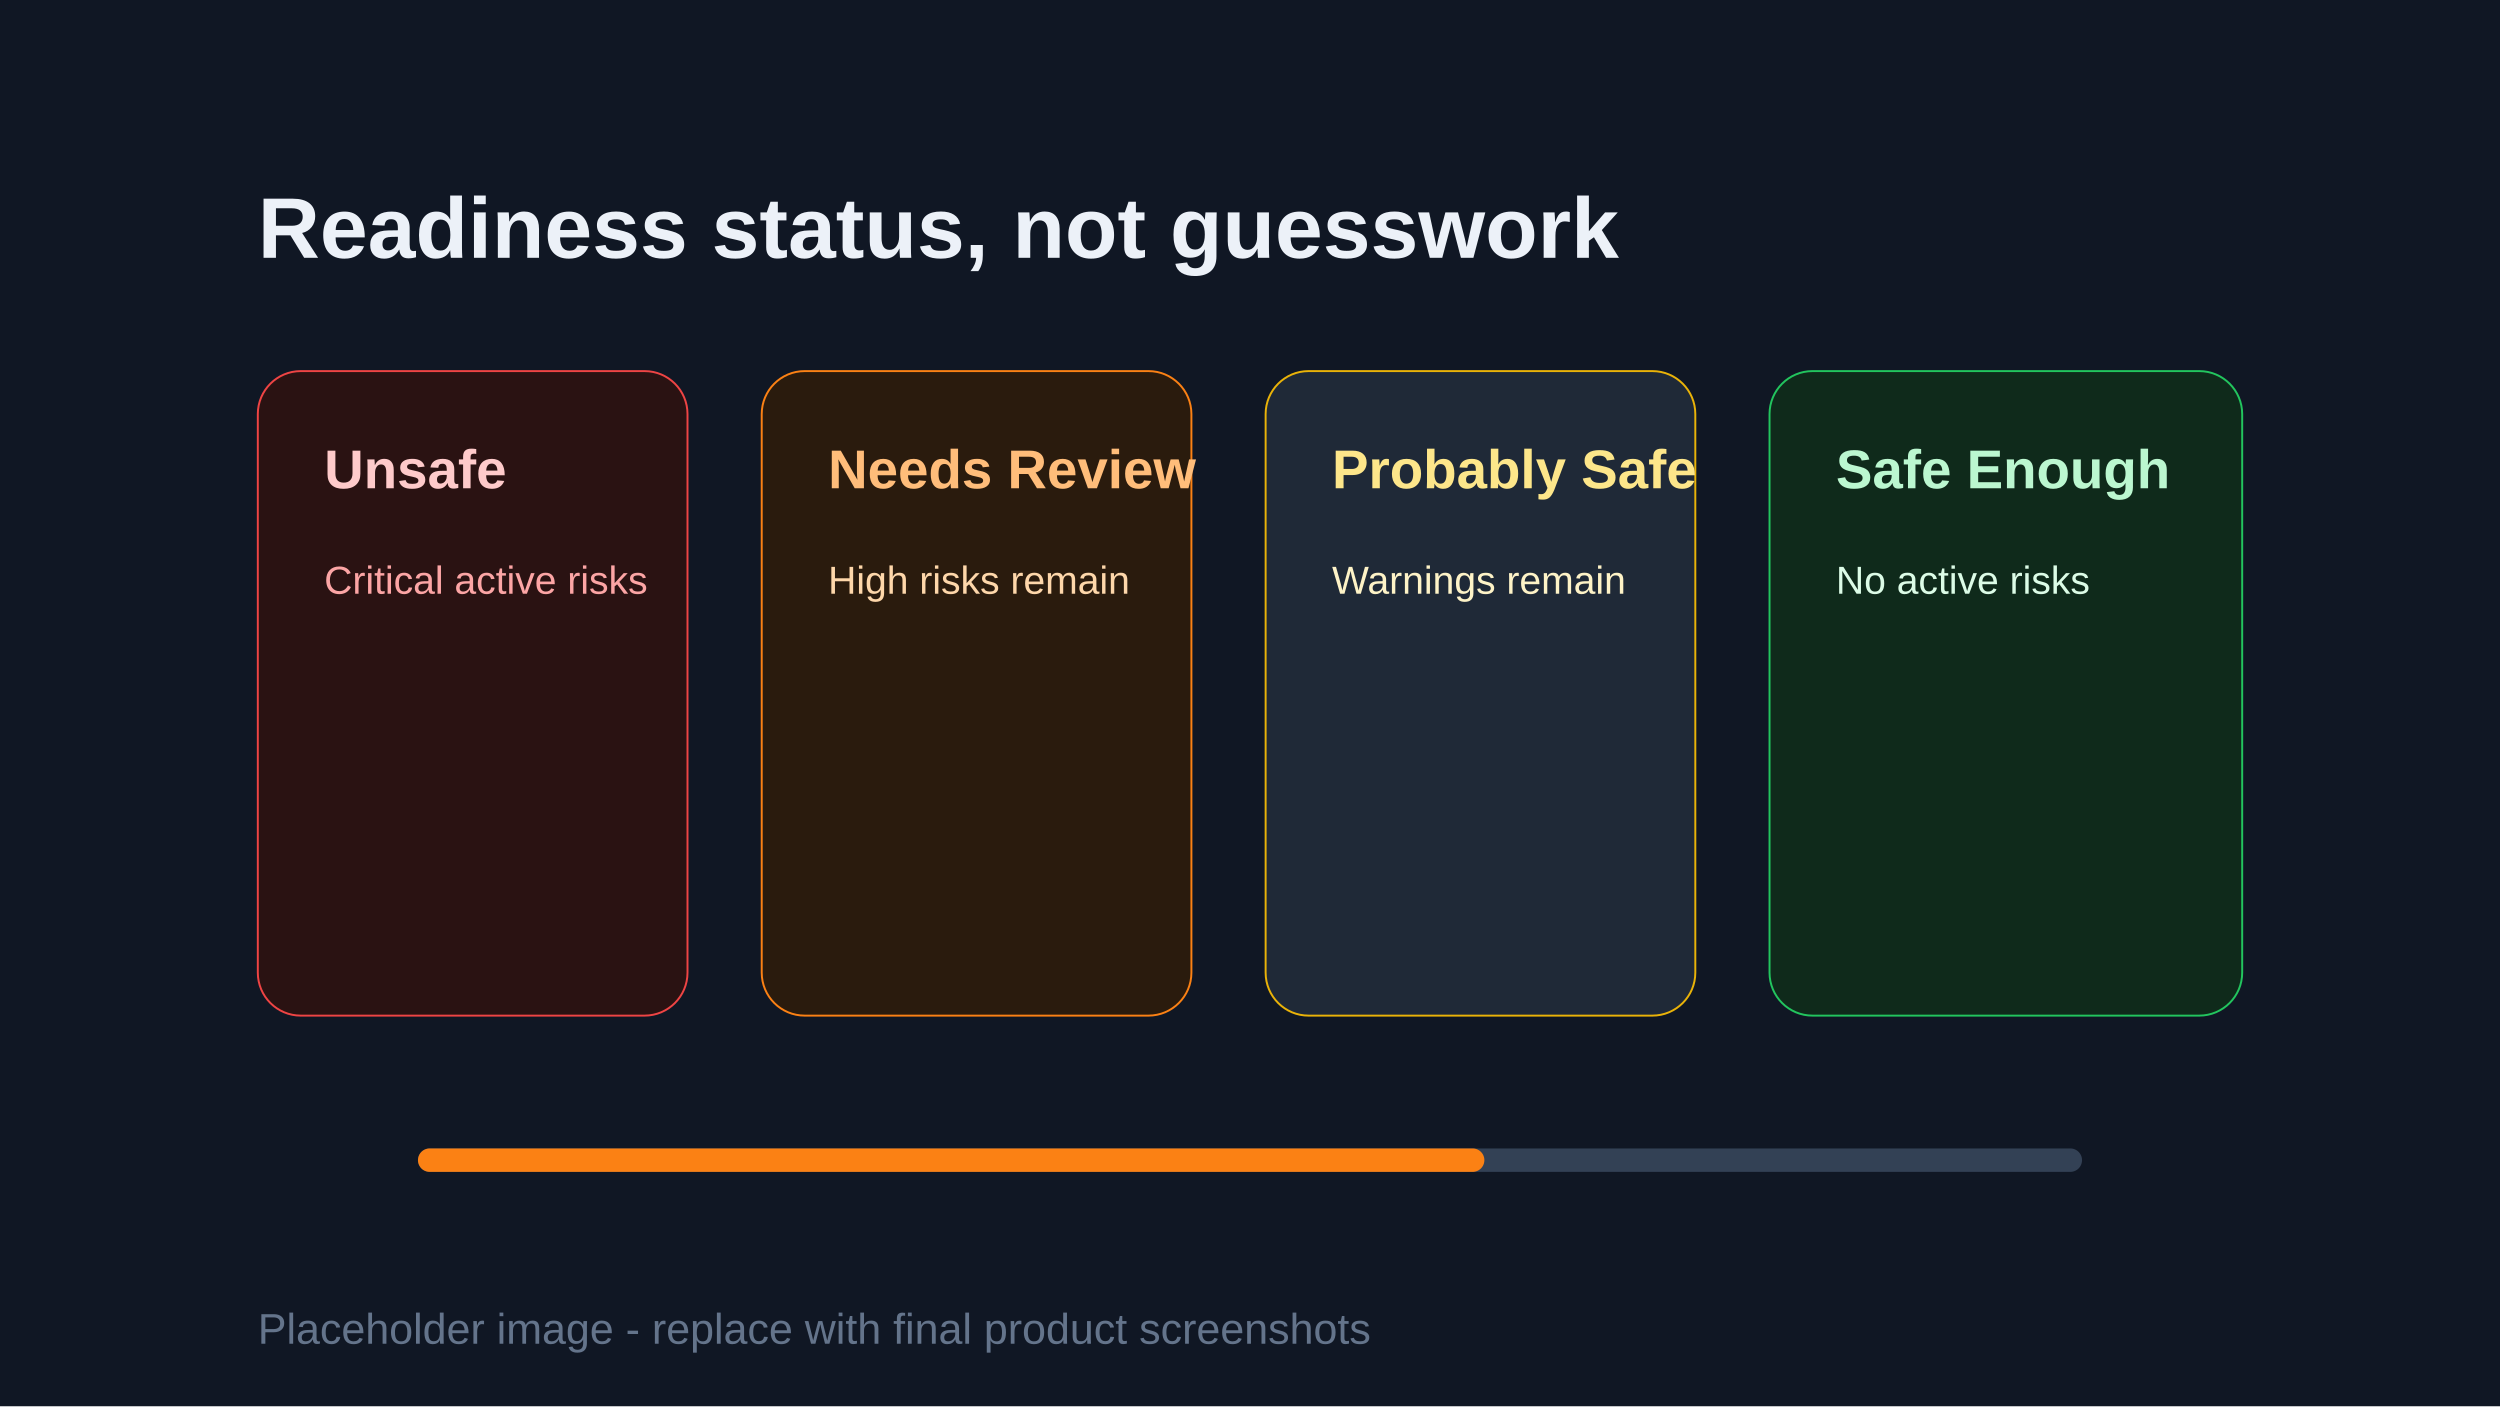
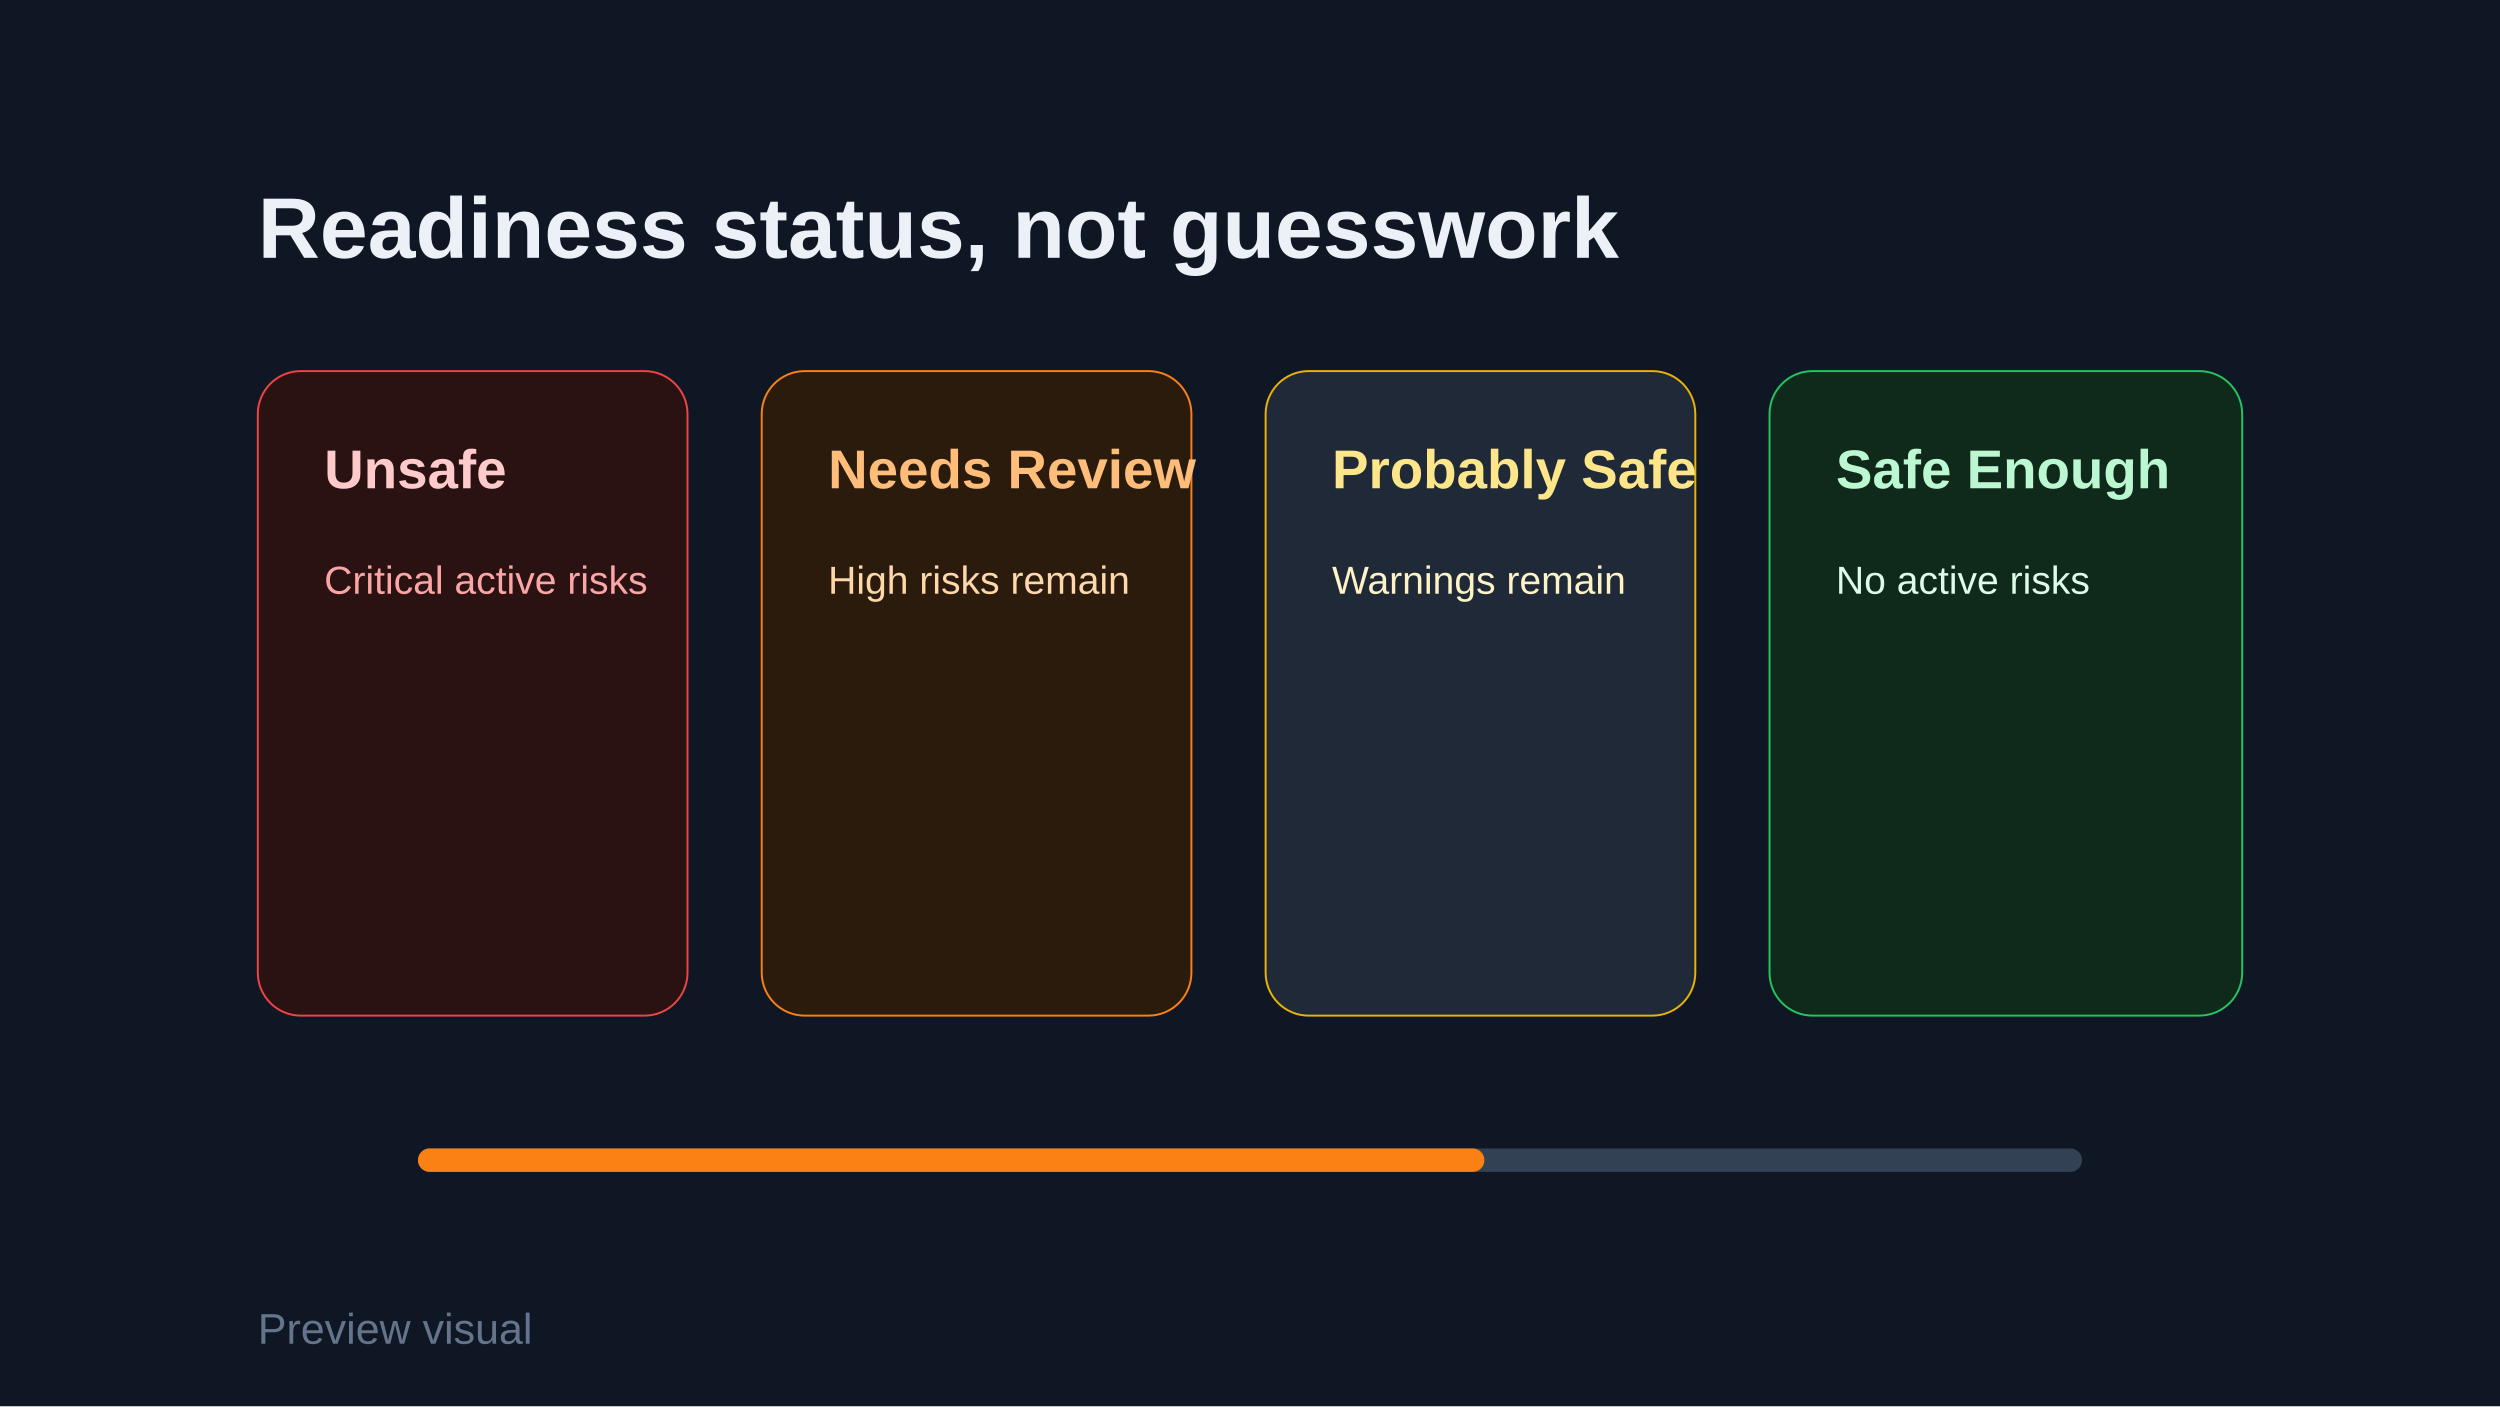
<svg xmlns="http://www.w3.org/2000/svg" width="1280" height="720" viewBox="0 0 1280 720" role="img" aria-labelledby="title desc">
  <rect width="1280" height="720" fill="#101724" />
  <text x="132" y="132" fill="#ecf1f8" font-family="Segoe UI, Arial, sans-serif" font-size="44" font-weight="800">Readiness status, not guesswork</text>
  <g font-family="Segoe UI, Arial, sans-serif">
    <rect x="132" y="190" width="220" height="330" rx="22" fill="#2a1212" stroke="#ef4444" />
    <text x="166" y="250" fill="#fecaca" font-size="28" font-weight="800">Unsafe</text>
    <text x="166" y="304" fill="#fca5a5" font-size="20">Critical active risks</text>
    <rect x="390" y="190" width="220" height="330" rx="22" fill="#2a1b0d" stroke="#fb8114" />
    <text x="424" y="250" fill="#ffbd7a" font-size="28" font-weight="800">Needs Review</text>
    <text x="424" y="304" fill="#fed7aa" font-size="20">High risks remain</text>
    <rect x="648" y="190" width="220" height="330" rx="22" fill="#1f2937" stroke="#eab308" />
    <text x="682" y="250" fill="#fde68a" font-size="28" font-weight="800">Probably Safe</text>
    <text x="682" y="304" fill="#fef3c7" font-size="20">Warnings remain</text>
    <rect x="906" y="190" width="242" height="330" rx="22" fill="#0f2a1b" stroke="#22c55e" />
    <text x="940" y="250" fill="#bbf7d0" font-size="28" font-weight="800">Safe Enough</text>
    <text x="940" y="304" fill="#dcfce7" font-size="20">No active risks</text>
  </g>
  <path d="M220 594h840" stroke="#334155" stroke-width="12" stroke-linecap="round" />
  <path d="M220 594h534" stroke="#fb8114" stroke-width="12" stroke-linecap="round" />
-   <text x="132" y="688" fill="#64748b" font-family="Segoe UI, Arial, sans-serif" font-size="22">Placeholder image - replace with final product screenshots</text>
+   <text x="132" y="688" fill="#64748b" font-family="Segoe UI, Arial, sans-serif" font-size="22">Preview visual</text>
</svg>
